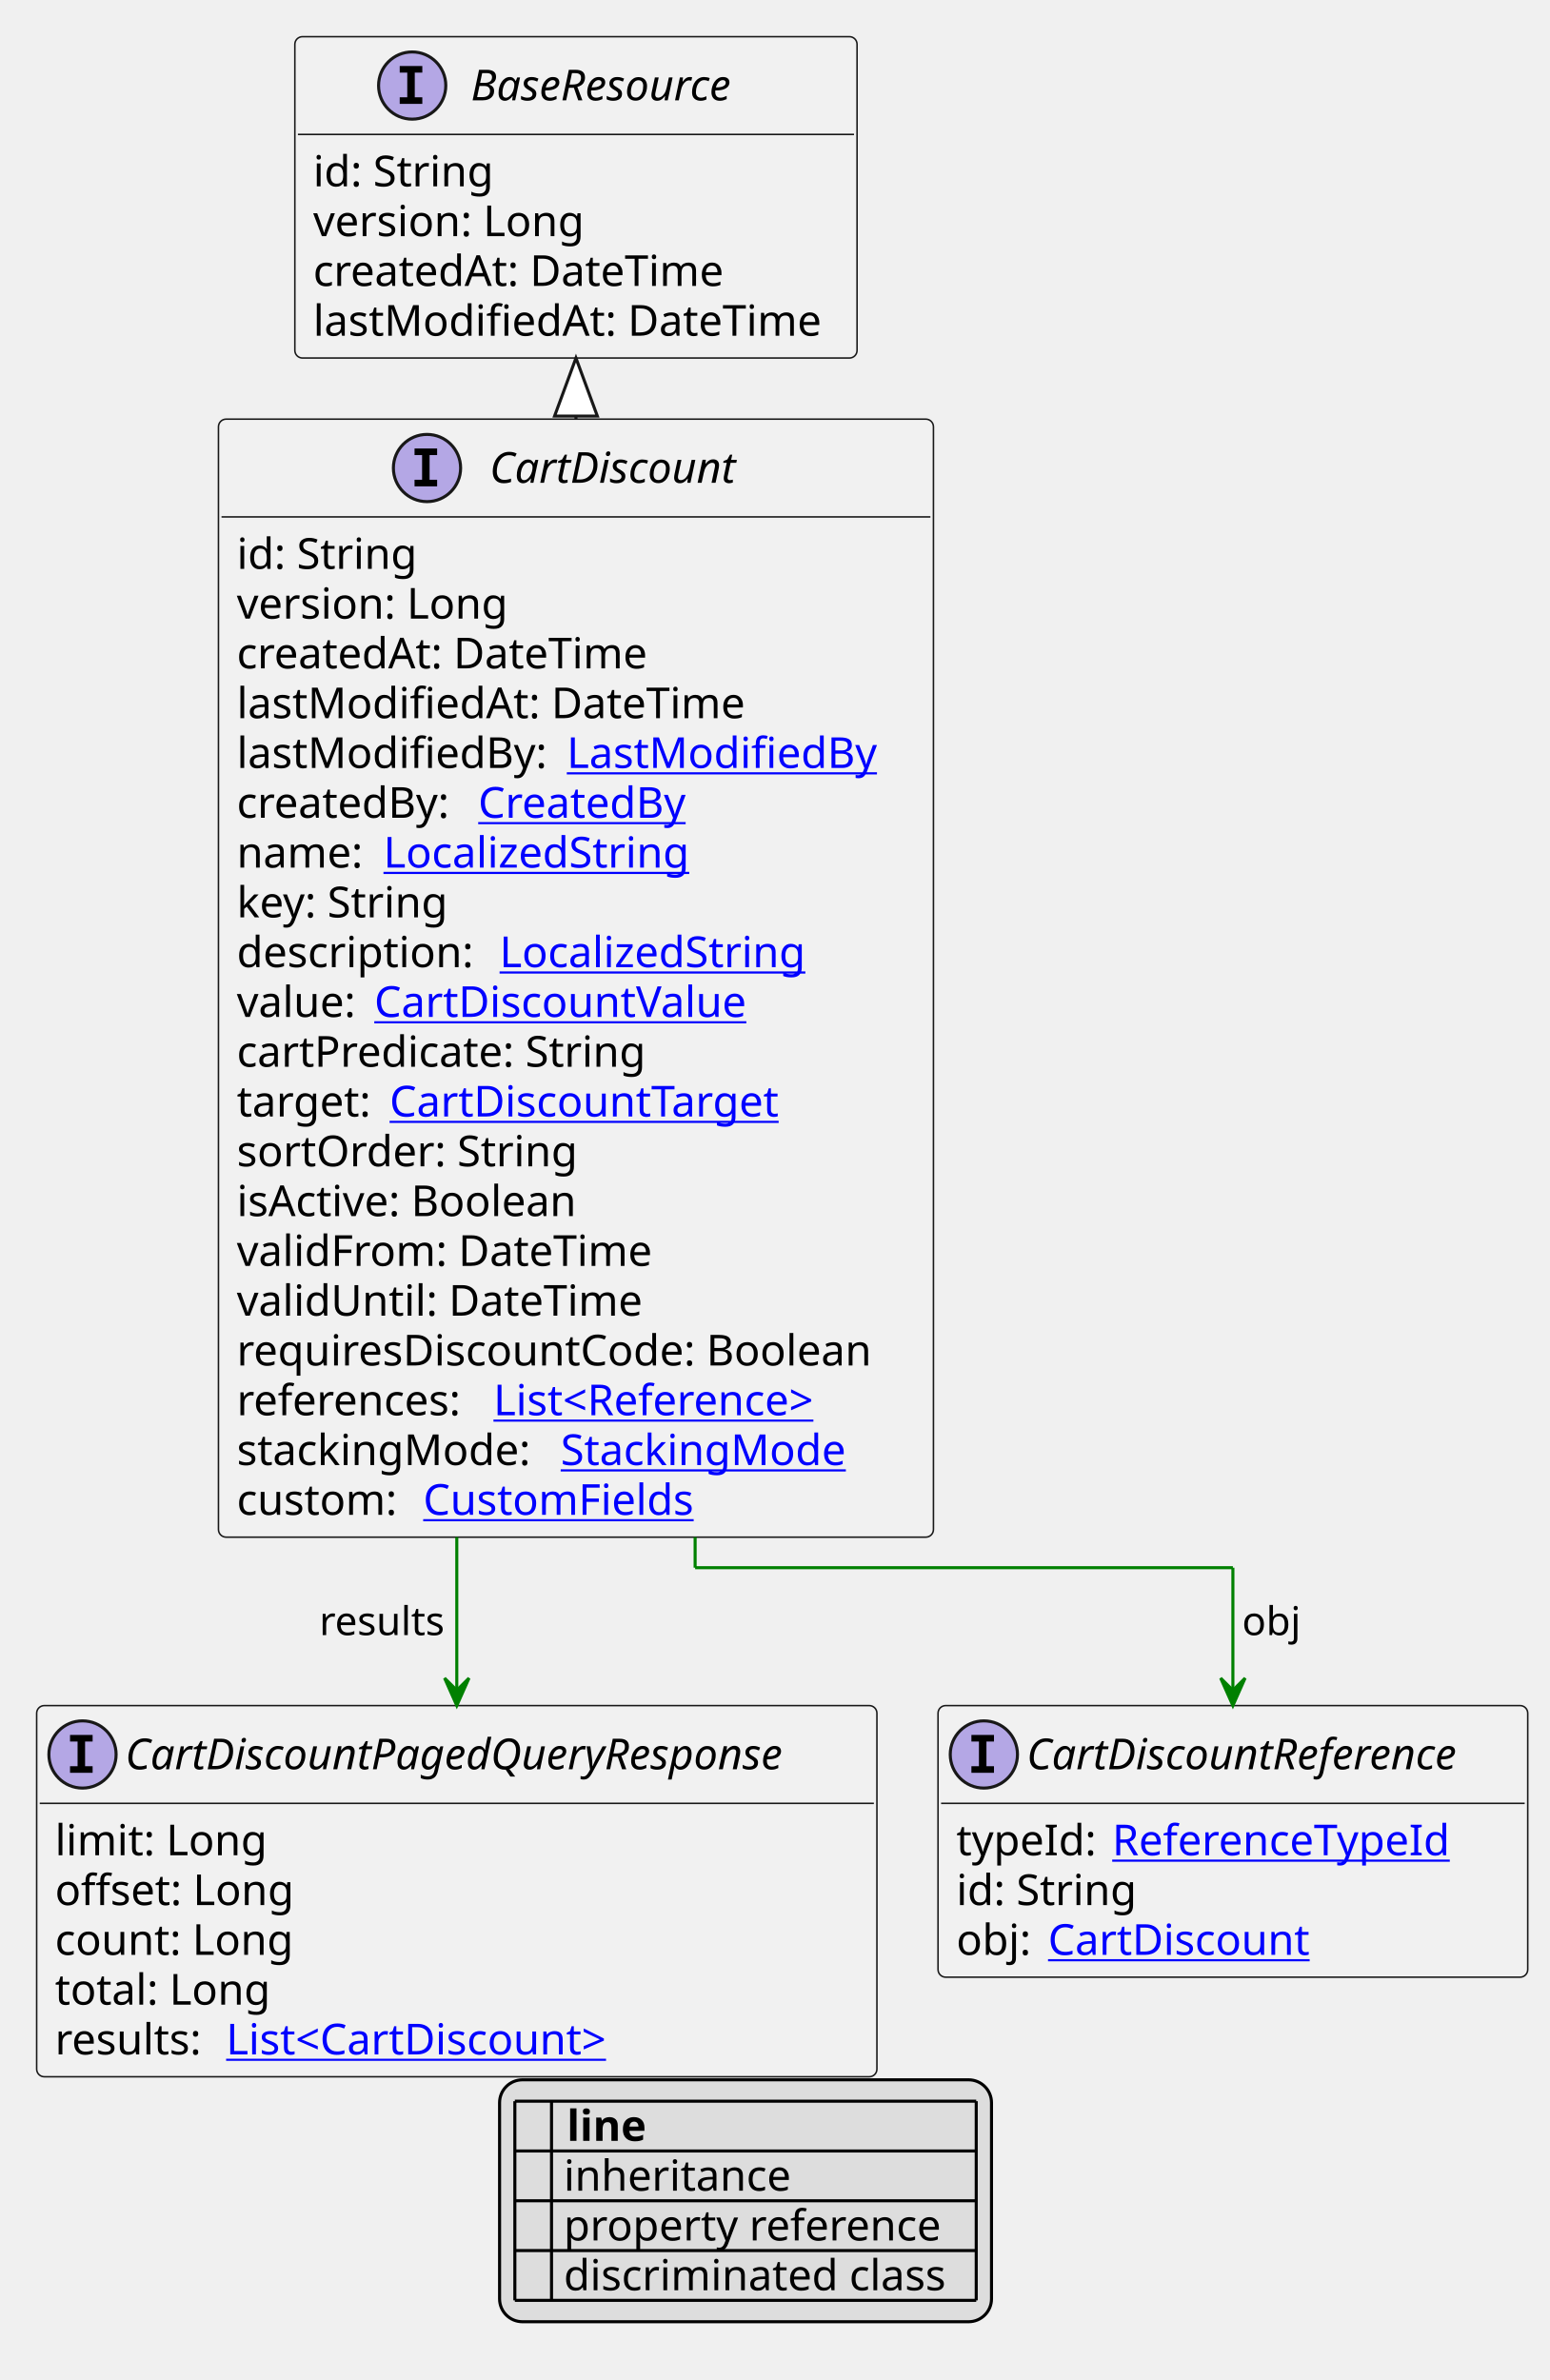
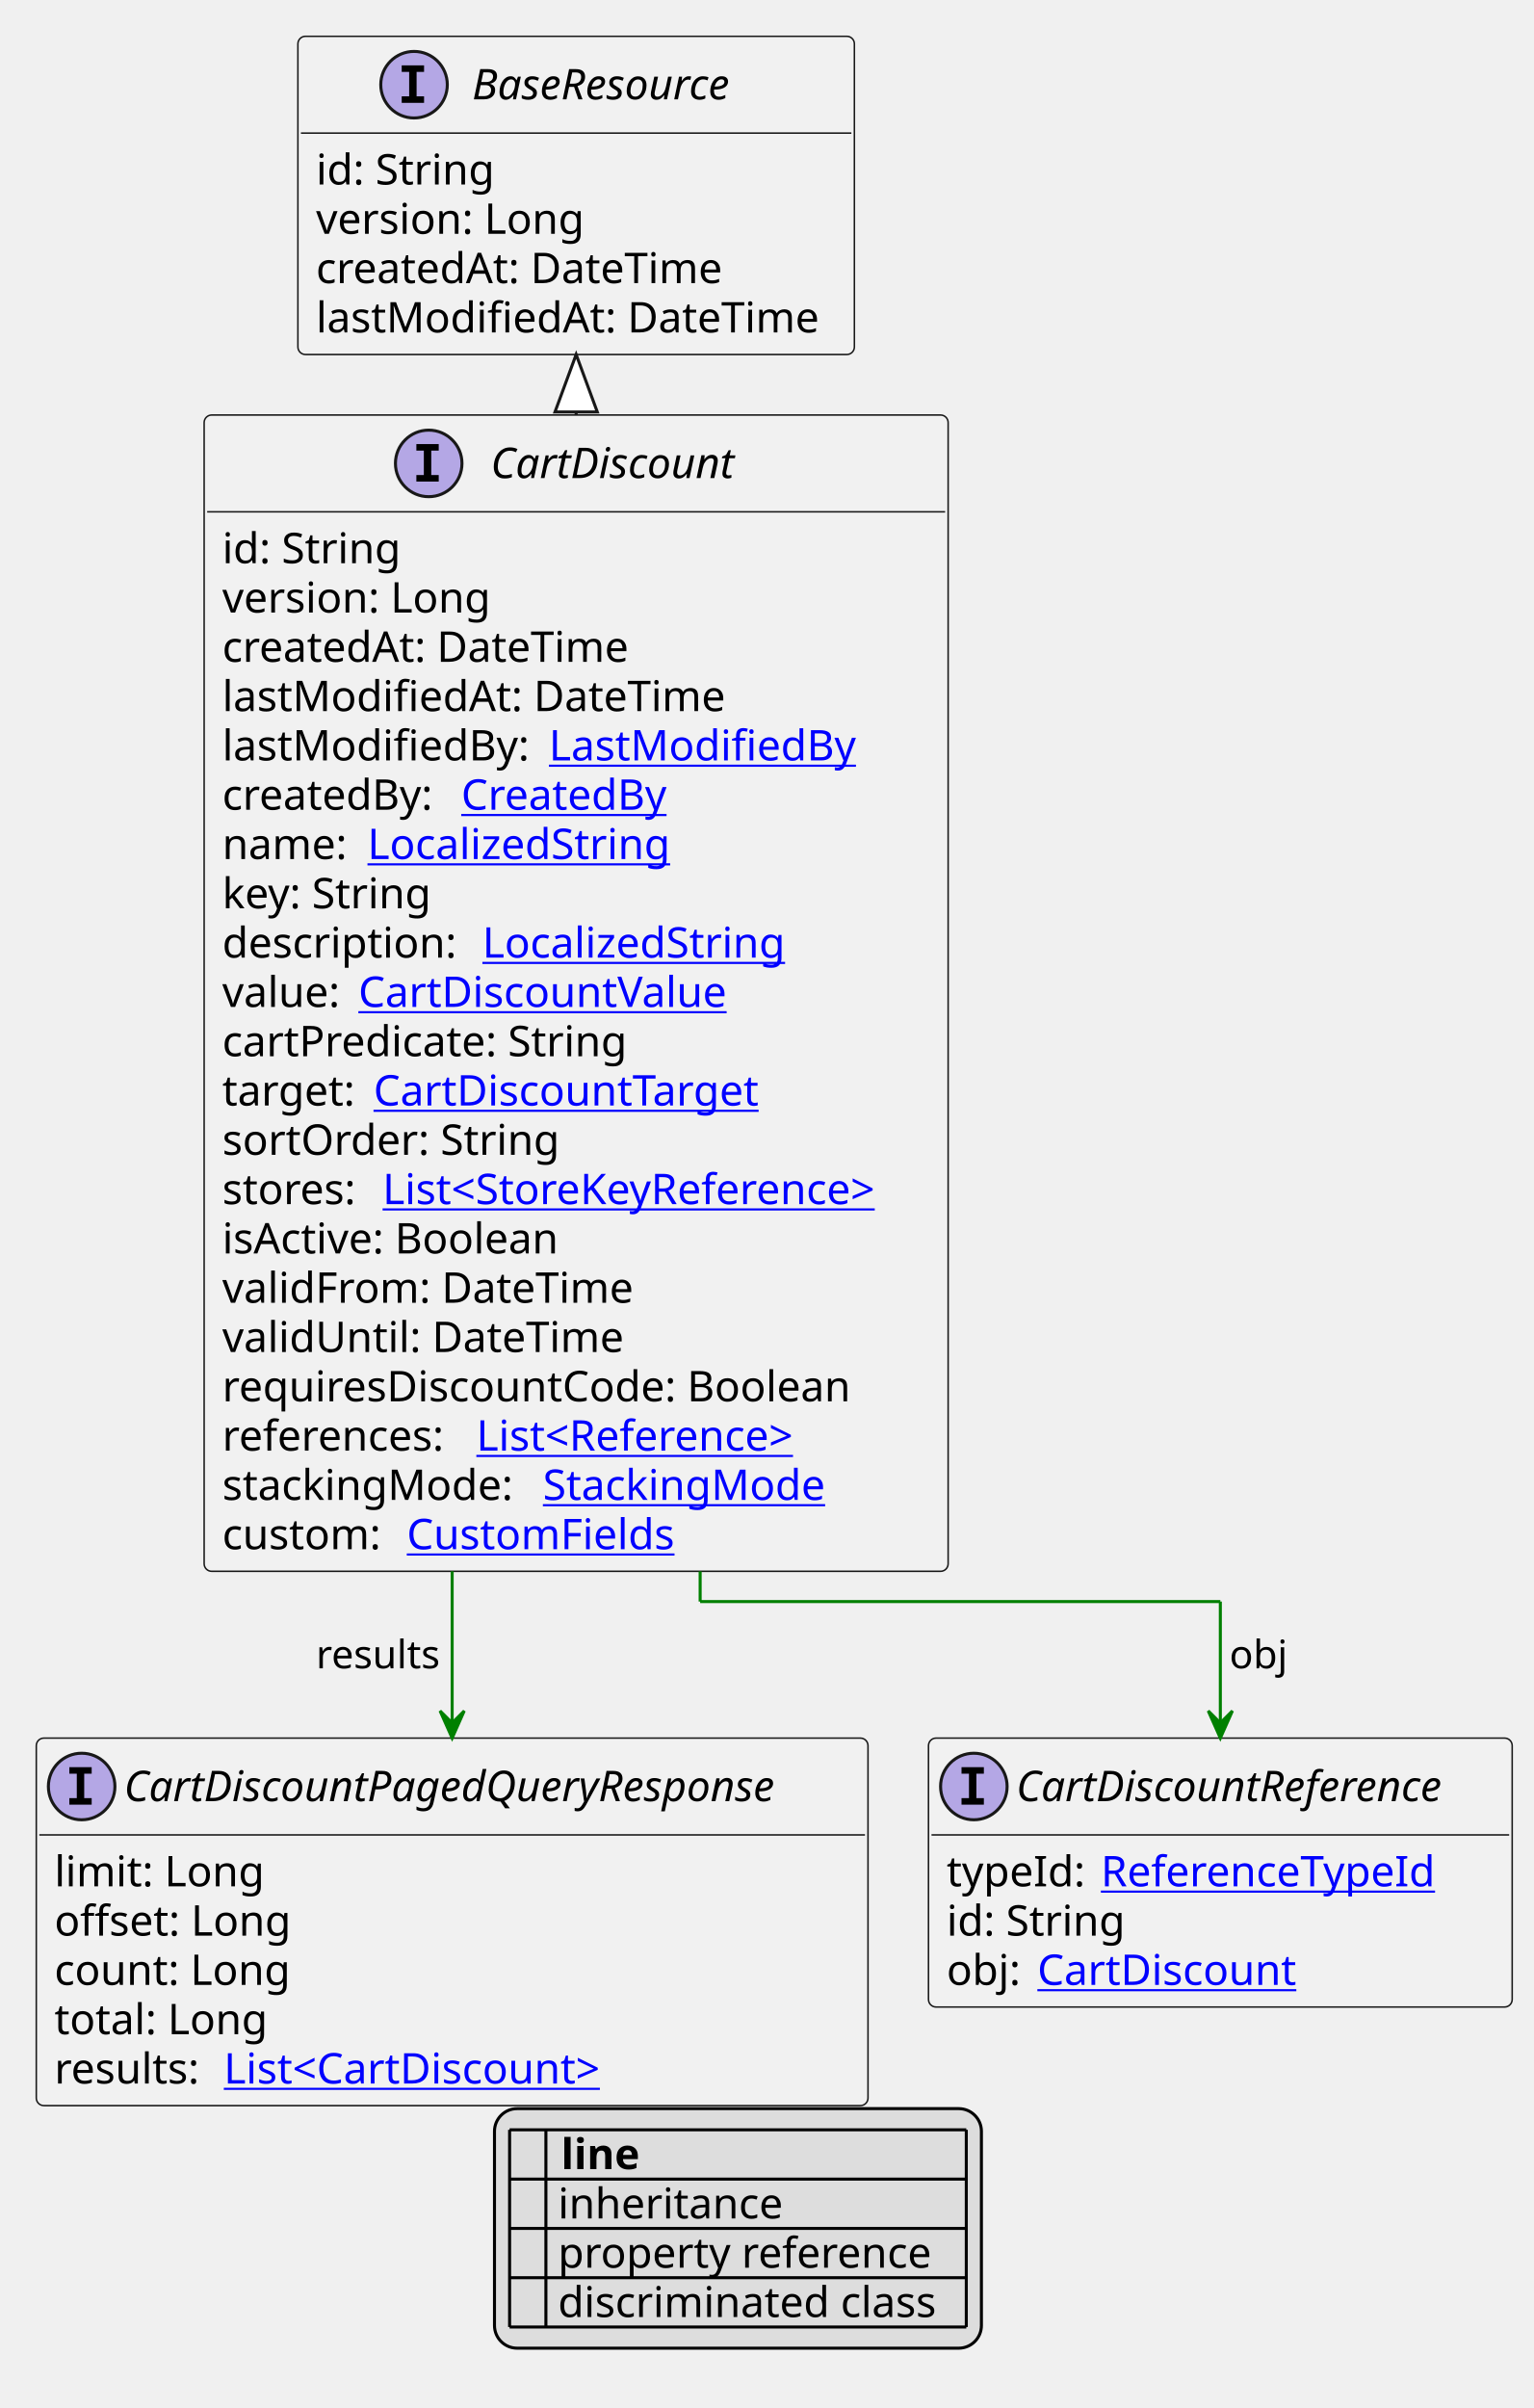
- <svg xmlns="http://www.w3.org/2000/svg" xmlns:xlink="http://www.w3.org/1999/xlink" contentStyleType="text/css" height="779px" preserveAspectRatio="none" style="width:507px;height:779px;background:#FFFFFF;" version="1.1" viewBox="0 0 507 779" width="507px" zoomAndPan="magnify">
+ <svg xmlns="http://www.w3.org/2000/svg" xmlns:xlink="http://www.w3.org/1999/xlink" contentStyleType="text/css" height="796px" preserveAspectRatio="none" style="width:507px;height:796px;background:#FFFFFF;" version="1.1" viewBox="0 0 507 796" width="507px" zoomAndPan="magnify">
  <defs>
-     <filter height="1" id="b1lal20pzbu8000" width="1" x="0" y="0">
+     <filter height="1" id="b1wcb3wzt39ur90" width="1" x="0" y="0">
      <feFlood flood-color="#000000" result="flood" />
      <feComposite in="SourceGraphic" in2="flood" operator="over" />
    </filter>
-     <filter height="1" id="b1lal20pzbu8001" width="1" x="0" y="0">
+     <filter height="1" id="b1wcb3wzt39ur91" width="1" x="0" y="0">
      <feFlood flood-color="#008000" result="flood" />
      <feComposite in="SourceGraphic" in2="flood" operator="over" />
    </filter>
-     <filter height="1" id="b1lal20pzbu8002" width="1" x="0" y="0">
+     <filter height="1" id="b1wcb3wzt39ur92" width="1" x="0" y="0">
      <feFlood flood-color="#0000FF" result="flood" />
      <feComposite in="SourceGraphic" in2="flood" operator="over" />
    </filter>
  </defs>
  <g>
    <a href="CartDiscount.svg" target="_top" title="CartDiscount.svg" xlink:actuate="onRequest" xlink:href="CartDiscount.svg" xlink:show="new" xlink:title="CartDiscount.svg" xlink:type="simple">
      <g id="elem_CartDiscount">
-         <rect codeLine="10" fill="#F1F1F1" height="365.938" id="CartDiscount" rx="2.5" ry="2.5" style="stroke:#181818;stroke-width:0.5;" width="234" x="71.5" y="137.188" />
-         <ellipse cx="139.75" cy="153.188" fill="#B4A7E5" rx="11" ry="11" style="stroke:#181818;stroke-width:1.0;" />
-         <path d="M135.672,148.953 L135.672,146.797 L143.062,146.797 L143.062,148.953 L140.594,148.953 L140.594,157.031 L143.062,157.031 L143.062,159.188 L135.672,159.188 L135.672,157.031 L138.141,157.031 L138.141,148.953 L135.672,148.953 Z " fill="#000000" />
-         <text fill="#000000" font-family="sans-serif" font-size="14" font-style="italic" lengthAdjust="spacing" textLength="89" x="160.25" y="158.034">CartDiscount</text>
-         <line style="stroke:#181818;stroke-width:0.5;" x1="72.5" x2="304.5" y1="169.188" y2="169.188" />
-         <text fill="#000000" font-family="sans-serif" font-size="14" lengthAdjust="spacing" textLength="61" x="77.5" y="186.183">id: String</text>
-         <text fill="#000000" font-family="sans-serif" font-size="14" lengthAdjust="spacing" textLength="93" x="77.5" y="202.48">version: Long</text>
-         <text fill="#000000" font-family="sans-serif" font-size="14" lengthAdjust="spacing" textLength="143" x="77.5" y="218.776">createdAt: DateTime</text>
-         <text fill="#000000" font-family="sans-serif" font-size="14" lengthAdjust="spacing" textLength="172" x="77.5" y="235.073">lastModifiedAt: DateTime</text>
-         <text fill="#000000" font-family="sans-serif" font-size="14" lengthAdjust="spacing" textLength="104" x="77.5" y="251.37">lastModifiedBy:</text>
+         <rect codeLine="10" fill="#F1F1F1" height="382.234" id="CartDiscount" rx="2.5" ry="2.5" style="stroke:#181818;stroke-width:0.5;" width="246" x="67.5" y="137.188" />
+         <ellipse cx="141.75" cy="153.188" fill="#B4A7E5" rx="11" ry="11" style="stroke:#181818;stroke-width:1.0;" />
+         <path d="M137.672,148.953 L137.672,146.797 L145.062,146.797 L145.062,148.953 L142.594,148.953 L142.594,157.031 L145.062,157.031 L145.062,159.188 L137.672,159.188 L137.672,157.031 L140.141,157.031 L140.141,148.953 L137.672,148.953 Z " fill="#000000" />
+         <text fill="#000000" font-family="sans-serif" font-size="14" font-style="italic" lengthAdjust="spacing" textLength="89" x="162.25" y="158.034">CartDiscount</text>
+         <line style="stroke:#181818;stroke-width:0.5;" x1="68.5" x2="312.5" y1="169.188" y2="169.188" />
+         <text fill="#000000" font-family="sans-serif" font-size="14" lengthAdjust="spacing" textLength="61" x="73.5" y="186.183">id: String</text>
+         <text fill="#000000" font-family="sans-serif" font-size="14" lengthAdjust="spacing" textLength="93" x="73.5" y="202.48">version: Long</text>
+         <text fill="#000000" font-family="sans-serif" font-size="14" lengthAdjust="spacing" textLength="143" x="73.5" y="218.776">createdAt: DateTime</text>
+         <text fill="#000000" font-family="sans-serif" font-size="14" lengthAdjust="spacing" textLength="172" x="73.5" y="235.073">lastModifiedAt: DateTime</text>
+         <text fill="#000000" font-family="sans-serif" font-size="14" lengthAdjust="spacing" textLength="104" x="73.5" y="251.37">lastModifiedBy:</text>
        <a href="LastModifiedBy.svg" target="_top" title="LastModifiedBy.svg" xlink:actuate="onRequest" xlink:href="LastModifiedBy.svg" xlink:show="new" xlink:title="LastModifiedBy.svg" xlink:type="simple">
-           <text fill="#0000FF" font-family="sans-serif" font-size="14" lengthAdjust="spacing" text-decoration="underline" textLength="103" x="185.5" y="251.37">LastModifiedBy</text>
+           <text fill="#0000FF" font-family="sans-serif" font-size="14" lengthAdjust="spacing" text-decoration="underline" textLength="103" x="181.5" y="251.37">LastModifiedBy</text>
        </a>
-         <text fill="#000000" font-family="sans-serif" font-size="14" lengthAdjust="spacing" textLength="75" x="77.5" y="267.667">createdBy:</text>
+         <text fill="#000000" font-family="sans-serif" font-size="14" lengthAdjust="spacing" textLength="75" x="73.5" y="267.667">createdBy:</text>
        <a href="CreatedBy.svg" target="_top" title="CreatedBy.svg" xlink:actuate="onRequest" xlink:href="CreatedBy.svg" xlink:show="new" xlink:title="CreatedBy.svg" xlink:type="simple">
-           <text fill="#0000FF" font-family="sans-serif" font-size="14" lengthAdjust="spacing" text-decoration="underline" textLength="72" x="156.5" y="267.667">CreatedBy</text>
+           <text fill="#0000FF" font-family="sans-serif" font-size="14" lengthAdjust="spacing" text-decoration="underline" textLength="72" x="152.5" y="267.667">CreatedBy</text>
        </a>
-         <text fill="#000000" font-family="sans-serif" font-size="14" lengthAdjust="spacing" textLength="44" x="77.5" y="283.964">name:</text>
+         <text fill="#000000" font-family="sans-serif" font-size="14" lengthAdjust="spacing" textLength="44" x="73.5" y="283.964">name:</text>
        <a href="LocalizedString.svg" target="_top" title="LocalizedString.svg" xlink:actuate="onRequest" xlink:href="LocalizedString.svg" xlink:show="new" xlink:title="LocalizedString.svg" xlink:type="simple">
-           <text fill="#0000FF" font-family="sans-serif" font-size="14" lengthAdjust="spacing" text-decoration="underline" textLength="104" x="125.5" y="283.964">LocalizedString</text>
+           <text fill="#0000FF" font-family="sans-serif" font-size="14" lengthAdjust="spacing" text-decoration="underline" textLength="104" x="121.5" y="283.964">LocalizedString</text>
        </a>
-         <text fill="#000000" font-family="sans-serif" font-size="14" lengthAdjust="spacing" textLength="73" x="77.5" y="300.261">key: String</text>
-         <text fill="#000000" font-family="sans-serif" font-size="14" lengthAdjust="spacing" textLength="82" x="77.5" y="316.558">description:</text>
+         <text fill="#000000" font-family="sans-serif" font-size="14" lengthAdjust="spacing" textLength="73" x="73.5" y="300.261">key: String</text>
+         <text fill="#000000" font-family="sans-serif" font-size="14" lengthAdjust="spacing" textLength="82" x="73.5" y="316.558">description:</text>
        <a href="LocalizedString.svg" target="_top" title="LocalizedString.svg" xlink:actuate="onRequest" xlink:href="LocalizedString.svg" xlink:show="new" xlink:title="LocalizedString.svg" xlink:type="simple">
-           <text fill="#0000FF" font-family="sans-serif" font-size="14" lengthAdjust="spacing" text-decoration="underline" textLength="104" x="163.5" y="316.558">LocalizedString</text>
+           <text fill="#0000FF" font-family="sans-serif" font-size="14" lengthAdjust="spacing" text-decoration="underline" textLength="104" x="159.5" y="316.558">LocalizedString</text>
        </a>
-         <text fill="#000000" font-family="sans-serif" font-size="14" lengthAdjust="spacing" textLength="41" x="77.5" y="332.854">value:</text>
+         <text fill="#000000" font-family="sans-serif" font-size="14" lengthAdjust="spacing" textLength="41" x="73.5" y="332.854">value:</text>
        <a href="CartDiscountValue.svg" target="_top" title="CartDiscountValue.svg" xlink:actuate="onRequest" xlink:href="CartDiscountValue.svg" xlink:show="new" xlink:title="CartDiscountValue.svg" xlink:type="simple">
-           <text fill="#0000FF" font-family="sans-serif" font-size="14" lengthAdjust="spacing" text-decoration="underline" textLength="128" x="122.5" y="332.854">CartDiscountValue</text>
+           <text fill="#0000FF" font-family="sans-serif" font-size="14" lengthAdjust="spacing" text-decoration="underline" textLength="128" x="118.5" y="332.854">CartDiscountValue</text>
        </a>
-         <text fill="#000000" font-family="sans-serif" font-size="14" lengthAdjust="spacing" textLength="140" x="77.5" y="349.151">cartPredicate: String</text>
-         <text fill="#000000" font-family="sans-serif" font-size="14" lengthAdjust="spacing" textLength="46" x="77.5" y="365.448">target:</text>
+         <text fill="#000000" font-family="sans-serif" font-size="14" lengthAdjust="spacing" textLength="140" x="73.5" y="349.151">cartPredicate: String</text>
+         <text fill="#000000" font-family="sans-serif" font-size="14" lengthAdjust="spacing" textLength="46" x="73.5" y="365.448">target:</text>
        <a href="CartDiscountTarget.svg" target="_top" title="CartDiscountTarget.svg" xlink:actuate="onRequest" xlink:href="CartDiscountTarget.svg" xlink:show="new" xlink:title="CartDiscountTarget.svg" xlink:type="simple">
-           <text fill="#0000FF" font-family="sans-serif" font-size="14" lengthAdjust="spacing" text-decoration="underline" textLength="135" x="127.5" y="365.448">CartDiscountTarget</text>
+           <text fill="#0000FF" font-family="sans-serif" font-size="14" lengthAdjust="spacing" text-decoration="underline" textLength="135" x="123.5" y="365.448">CartDiscountTarget</text>
        </a>
-         <text fill="#000000" font-family="sans-serif" font-size="14" lengthAdjust="spacing" textLength="115" x="77.5" y="381.745">sortOrder: String</text>
-         <text fill="#000000" font-family="sans-serif" font-size="14" lengthAdjust="spacing" textLength="118" x="77.5" y="398.042">isActive: Boolean</text>
-         <text fill="#000000" font-family="sans-serif" font-size="14" lengthAdjust="spacing" textLength="141" x="77.5" y="414.339">validFrom: DateTime</text>
-         <text fill="#000000" font-family="sans-serif" font-size="14" lengthAdjust="spacing" textLength="136" x="77.5" y="430.636">validUntil: DateTime</text>
-         <text fill="#000000" font-family="sans-serif" font-size="14" lengthAdjust="spacing" textLength="222" x="77.5" y="446.933">requiresDiscountCode: Boolean</text>
-         <text fill="#000000" font-family="sans-serif" font-size="14" lengthAdjust="spacing" textLength="80" x="77.5" y="463.229">references:</text>
+         <text fill="#000000" font-family="sans-serif" font-size="14" lengthAdjust="spacing" textLength="115" x="73.5" y="381.745">sortOrder: String</text>
+         <text fill="#000000" font-family="sans-serif" font-size="14" lengthAdjust="spacing" textLength="49" x="73.5" y="398.042">stores:</text>
+         <a href="StoreKeyReference.svg" target="_top" title="StoreKeyReference.svg" xlink:actuate="onRequest" xlink:href="StoreKeyReference.svg" xlink:show="new" xlink:title="StoreKeyReference.svg" xlink:type="simple">
+           <text fill="#0000FF" font-family="sans-serif" font-size="14" lengthAdjust="spacing" text-decoration="underline" textLength="181" x="126.5" y="398.042">List&lt;StoreKeyReference&gt;</text>
+         </a>
+         <text fill="#000000" font-family="sans-serif" font-size="14" lengthAdjust="spacing" textLength="118" x="73.5" y="414.339">isActive: Boolean</text>
+         <text fill="#000000" font-family="sans-serif" font-size="14" lengthAdjust="spacing" textLength="141" x="73.5" y="430.636">validFrom: DateTime</text>
+         <text fill="#000000" font-family="sans-serif" font-size="14" lengthAdjust="spacing" textLength="136" x="73.5" y="446.933">validUntil: DateTime</text>
+         <text fill="#000000" font-family="sans-serif" font-size="14" lengthAdjust="spacing" textLength="222" x="73.5" y="463.229">requiresDiscountCode: Boolean</text>
+         <text fill="#000000" font-family="sans-serif" font-size="14" lengthAdjust="spacing" textLength="80" x="73.5" y="479.526">references:</text>
        <a href="Reference.svg" target="_top" title="Reference.svg" xlink:actuate="onRequest" xlink:href="Reference.svg" xlink:show="new" xlink:title="Reference.svg" xlink:type="simple">
-           <text fill="#0000FF" font-family="sans-serif" font-size="14" lengthAdjust="spacing" text-decoration="underline" textLength="119" x="161.5" y="463.229">List&lt;Reference&gt;</text>
+           <text fill="#0000FF" font-family="sans-serif" font-size="14" lengthAdjust="spacing" text-decoration="underline" textLength="119" x="157.5" y="479.526">List&lt;Reference&gt;</text>
        </a>
-         <text fill="#000000" font-family="sans-serif" font-size="14" lengthAdjust="spacing" textLength="102" x="77.5" y="479.526">stackingMode:</text>
+         <text fill="#000000" font-family="sans-serif" font-size="14" lengthAdjust="spacing" textLength="102" x="73.5" y="495.823">stackingMode:</text>
        <a href="StackingMode.svg" target="_top" title="StackingMode.svg" xlink:actuate="onRequest" xlink:href="StackingMode.svg" xlink:show="new" xlink:title="StackingMode.svg" xlink:type="simple">
-           <text fill="#0000FF" font-family="sans-serif" font-size="14" lengthAdjust="spacing" text-decoration="underline" textLength="98" x="183.5" y="479.526">StackingMode</text>
+           <text fill="#0000FF" font-family="sans-serif" font-size="14" lengthAdjust="spacing" text-decoration="underline" textLength="98" x="179.5" y="495.823">StackingMode</text>
        </a>
-         <text fill="#000000" font-family="sans-serif" font-size="14" lengthAdjust="spacing" textLength="57" x="77.5" y="495.823">custom:</text>
+         <text fill="#000000" font-family="sans-serif" font-size="14" lengthAdjust="spacing" textLength="57" x="73.5" y="512.12">custom:</text>
        <a href="CustomFields.svg" target="_top" title="CustomFields.svg" xlink:actuate="onRequest" xlink:href="CustomFields.svg" xlink:show="new" xlink:title="CustomFields.svg" xlink:type="simple">
-           <text fill="#0000FF" font-family="sans-serif" font-size="14" lengthAdjust="spacing" text-decoration="underline" textLength="94" x="138.5" y="495.823">CustomFields</text>
+           <text fill="#0000FF" font-family="sans-serif" font-size="14" lengthAdjust="spacing" text-decoration="underline" textLength="94" x="134.5" y="512.12">CustomFields</text>
        </a>
      </g>
    </a>
    <a href="BaseResource.svg" target="_top" title="BaseResource.svg" xlink:actuate="onRequest" xlink:href="BaseResource.svg" xlink:show="new" xlink:title="BaseResource.svg" xlink:type="simple">
      <g id="elem_BaseResource">
-         <rect codeLine="32" fill="#F1F1F1" height="105.188" id="BaseResource" rx="2.5" ry="2.5" style="stroke:#181818;stroke-width:0.5;" width="184" x="96.5" y="12" />
-         <ellipse cx="134.9" cy="28" fill="#B4A7E5" rx="11" ry="11" style="stroke:#181818;stroke-width:1.0;" />
-         <path d="M130.822,23.766 L130.822,21.609 L138.213,21.609 L138.213,23.766 L135.744,23.766 L135.744,31.844 L138.213,31.844 L138.213,34 L130.822,34 L130.822,31.844 L133.291,31.844 L133.291,23.766 L130.822,23.766 Z " fill="#000000" />
-         <text fill="#000000" font-family="sans-serif" font-size="14" font-style="italic" lengthAdjust="spacing" textLength="100" x="154.1" y="32.847">BaseResource</text>
-         <line style="stroke:#181818;stroke-width:0.5;" x1="97.5" x2="279.5" y1="44" y2="44" />
-         <text fill="#000000" font-family="sans-serif" font-size="14" lengthAdjust="spacing" textLength="61" x="102.5" y="60.995">id: String</text>
-         <text fill="#000000" font-family="sans-serif" font-size="14" lengthAdjust="spacing" textLength="93" x="102.5" y="77.292">version: Long</text>
-         <text fill="#000000" font-family="sans-serif" font-size="14" lengthAdjust="spacing" textLength="143" x="102.5" y="93.589">createdAt: DateTime</text>
-         <text fill="#000000" font-family="sans-serif" font-size="14" lengthAdjust="spacing" textLength="172" x="102.5" y="109.886">lastModifiedAt: DateTime</text>
+         <rect codeLine="33" fill="#F1F1F1" height="105.188" id="BaseResource" rx="2.5" ry="2.5" style="stroke:#181818;stroke-width:0.5;" width="184" x="98.5" y="12" />
+         <ellipse cx="136.9" cy="28" fill="#B4A7E5" rx="11" ry="11" style="stroke:#181818;stroke-width:1.0;" />
+         <path d="M132.822,23.766 L132.822,21.609 L140.213,21.609 L140.213,23.766 L137.744,23.766 L137.744,31.844 L140.213,31.844 L140.213,34 L132.822,34 L132.822,31.844 L135.291,31.844 L135.291,23.766 L132.822,23.766 Z " fill="#000000" />
+         <text fill="#000000" font-family="sans-serif" font-size="14" font-style="italic" lengthAdjust="spacing" textLength="100" x="156.1" y="32.847">BaseResource</text>
+         <line style="stroke:#181818;stroke-width:0.5;" x1="99.5" x2="281.5" y1="44" y2="44" />
+         <text fill="#000000" font-family="sans-serif" font-size="14" lengthAdjust="spacing" textLength="61" x="104.5" y="60.995">id: String</text>
+         <text fill="#000000" font-family="sans-serif" font-size="14" lengthAdjust="spacing" textLength="93" x="104.5" y="77.292">version: Long</text>
+         <text fill="#000000" font-family="sans-serif" font-size="14" lengthAdjust="spacing" textLength="143" x="104.5" y="93.589">createdAt: DateTime</text>
+         <text fill="#000000" font-family="sans-serif" font-size="14" lengthAdjust="spacing" textLength="172" x="104.5" y="109.886">lastModifiedAt: DateTime</text>
      </g>
    </a>
    <a href="CartDiscountPagedQueryResponse.svg" target="_top" title="CartDiscountPagedQueryResponse.svg" xlink:actuate="onRequest" xlink:href="CartDiscountPagedQueryResponse.svg" xlink:show="new" xlink:title="CartDiscountPagedQueryResponse.svg" xlink:type="simple">
      <g id="elem_CartDiscountPagedQueryResponse">
-         <rect codeLine="40" fill="#F1F1F1" height="121.484" id="CartDiscountPagedQueryResponse" rx="2.5" ry="2.5" style="stroke:#181818;stroke-width:0.5;" width="275" x="12" y="558.258" />
-         <ellipse cx="27" cy="574.258" fill="#B4A7E5" rx="11" ry="11" style="stroke:#181818;stroke-width:1.0;" />
-         <path d="M22.922,570.023 L22.922,567.867 L30.312,567.867 L30.312,570.023 L27.844,570.023 L27.844,578.102 L30.312,578.102 L30.312,580.258 L22.922,580.258 L22.922,578.102 L25.391,578.102 L25.391,570.023 L22.922,570.023 Z " fill="#000000" />
-         <text fill="#000000" font-family="sans-serif" font-size="14" font-style="italic" lengthAdjust="spacing" textLength="243" x="41" y="579.105">CartDiscountPagedQueryResponse</text>
-         <line style="stroke:#181818;stroke-width:0.5;" x1="13" x2="286" y1="590.258" y2="590.258" />
-         <text fill="#000000" font-family="sans-serif" font-size="14" lengthAdjust="spacing" textLength="70" x="18" y="607.253">limit: Long</text>
-         <text fill="#000000" font-family="sans-serif" font-size="14" lengthAdjust="spacing" textLength="82" x="18" y="623.55">offset: Long</text>
-         <text fill="#000000" font-family="sans-serif" font-size="14" lengthAdjust="spacing" textLength="83" x="18" y="639.847">count: Long</text>
-         <text fill="#000000" font-family="sans-serif" font-size="14" lengthAdjust="spacing" textLength="73" x="18" y="656.144">total: Long</text>
-         <text fill="#000000" font-family="sans-serif" font-size="14" lengthAdjust="spacing" textLength="52" x="18" y="672.44">results:</text>
+         <rect codeLine="41" fill="#F1F1F1" height="121.484" id="CartDiscountPagedQueryResponse" rx="2.5" ry="2.5" style="stroke:#181818;stroke-width:0.5;" width="275" x="12" y="574.555" />
+         <ellipse cx="27" cy="590.555" fill="#B4A7E5" rx="11" ry="11" style="stroke:#181818;stroke-width:1.0;" />
+         <path d="M22.922,586.32 L22.922,584.164 L30.312,584.164 L30.312,586.32 L27.844,586.32 L27.844,594.398 L30.312,594.398 L30.312,596.555 L22.922,596.555 L22.922,594.398 L25.391,594.398 L25.391,586.32 L22.922,586.32 Z " fill="#000000" />
+         <text fill="#000000" font-family="sans-serif" font-size="14" font-style="italic" lengthAdjust="spacing" textLength="243" x="41" y="595.401">CartDiscountPagedQueryResponse</text>
+         <line style="stroke:#181818;stroke-width:0.5;" x1="13" x2="286" y1="606.555" y2="606.555" />
+         <text fill="#000000" font-family="sans-serif" font-size="14" lengthAdjust="spacing" textLength="70" x="18" y="623.55">limit: Long</text>
+         <text fill="#000000" font-family="sans-serif" font-size="14" lengthAdjust="spacing" textLength="82" x="18" y="639.847">offset: Long</text>
+         <text fill="#000000" font-family="sans-serif" font-size="14" lengthAdjust="spacing" textLength="83" x="18" y="656.144">count: Long</text>
+         <text fill="#000000" font-family="sans-serif" font-size="14" lengthAdjust="spacing" textLength="73" x="18" y="672.44">total: Long</text>
+         <text fill="#000000" font-family="sans-serif" font-size="14" lengthAdjust="spacing" textLength="52" x="18" y="688.737">results:</text>
        <a href="CartDiscount.svg" target="_top" title="CartDiscount.svg" xlink:actuate="onRequest" xlink:href="CartDiscount.svg" xlink:show="new" xlink:title="CartDiscount.svg" xlink:type="simple">
-           <text fill="#0000FF" font-family="sans-serif" font-size="14" lengthAdjust="spacing" text-decoration="underline" textLength="137" x="74" y="672.44">List&lt;CartDiscount&gt;</text>
+           <text fill="#0000FF" font-family="sans-serif" font-size="14" lengthAdjust="spacing" text-decoration="underline" textLength="137" x="74" y="688.737">List&lt;CartDiscount&gt;</text>
        </a>
      </g>
    </a>
    <a href="CartDiscountReference.svg" target="_top" title="CartDiscountReference.svg" xlink:actuate="onRequest" xlink:href="CartDiscountReference.svg" xlink:show="new" xlink:title="CartDiscountReference.svg" xlink:type="simple">
      <g id="elem_CartDiscountReference">
-         <rect codeLine="47" fill="#F1F1F1" height="88.891" id="CartDiscountReference" rx="2.5" ry="2.5" style="stroke:#181818;stroke-width:0.5;" width="193" x="307" y="558.258" />
-         <ellipse cx="322" cy="574.258" fill="#B4A7E5" rx="11" ry="11" style="stroke:#181818;stroke-width:1.0;" />
-         <path d="M317.922,570.023 L317.922,567.867 L325.312,567.867 L325.312,570.023 L322.844,570.023 L322.844,578.102 L325.312,578.102 L325.312,580.258 L317.922,580.258 L317.922,578.102 L320.391,578.102 L320.391,570.023 L317.922,570.023 Z " fill="#000000" />
-         <text fill="#000000" font-family="sans-serif" font-size="14" font-style="italic" lengthAdjust="spacing" textLength="161" x="336" y="579.105">CartDiscountReference</text>
-         <line style="stroke:#181818;stroke-width:0.5;" x1="308" x2="499" y1="590.258" y2="590.258" />
-         <text fill="#000000" font-family="sans-serif" font-size="14" lengthAdjust="spacing" textLength="47" x="313" y="607.253">typeId:</text>
+         <rect codeLine="48" fill="#F1F1F1" height="88.891" id="CartDiscountReference" rx="2.5" ry="2.5" style="stroke:#181818;stroke-width:0.5;" width="193" x="307" y="574.555" />
+         <ellipse cx="322" cy="590.555" fill="#B4A7E5" rx="11" ry="11" style="stroke:#181818;stroke-width:1.0;" />
+         <path d="M317.922,586.32 L317.922,584.164 L325.312,584.164 L325.312,586.32 L322.844,586.32 L322.844,594.398 L325.312,594.398 L325.312,596.555 L317.922,596.555 L317.922,594.398 L320.391,594.398 L320.391,586.32 L317.922,586.32 Z " fill="#000000" />
+         <text fill="#000000" font-family="sans-serif" font-size="14" font-style="italic" lengthAdjust="spacing" textLength="161" x="336" y="595.401">CartDiscountReference</text>
+         <line style="stroke:#181818;stroke-width:0.5;" x1="308" x2="499" y1="606.555" y2="606.555" />
+         <text fill="#000000" font-family="sans-serif" font-size="14" lengthAdjust="spacing" textLength="47" x="313" y="623.55">typeId:</text>
        <a href="ReferenceTypeId.svg" target="_top" title="ReferenceTypeId.svg" xlink:actuate="onRequest" xlink:href="ReferenceTypeId.svg" xlink:show="new" xlink:title="ReferenceTypeId.svg" xlink:type="simple">
-           <text fill="#0000FF" font-family="sans-serif" font-size="14" lengthAdjust="spacing" text-decoration="underline" textLength="118" x="364" y="607.253">ReferenceTypeId</text>
+           <text fill="#0000FF" font-family="sans-serif" font-size="14" lengthAdjust="spacing" text-decoration="underline" textLength="118" x="364" y="623.55">ReferenceTypeId</text>
        </a>
-         <text fill="#000000" font-family="sans-serif" font-size="14" lengthAdjust="spacing" textLength="61" x="313" y="623.55">id: String</text>
-         <text fill="#000000" font-family="sans-serif" font-size="14" lengthAdjust="spacing" textLength="26" x="313" y="639.847">obj:</text>
+         <text fill="#000000" font-family="sans-serif" font-size="14" lengthAdjust="spacing" textLength="61" x="313" y="639.847">id: String</text>
+         <text fill="#000000" font-family="sans-serif" font-size="14" lengthAdjust="spacing" textLength="26" x="313" y="656.144">obj:</text>
        <a href="CartDiscount.svg" target="_top" title="CartDiscount.svg" xlink:actuate="onRequest" xlink:href="CartDiscount.svg" xlink:show="new" xlink:title="CartDiscount.svg" xlink:type="simple">
-           <text fill="#0000FF" font-family="sans-serif" font-size="14" lengthAdjust="spacing" text-decoration="underline" textLength="90" x="343" y="639.847">CartDiscount</text>
+           <text fill="#0000FF" font-family="sans-serif" font-size="14" lengthAdjust="spacing" text-decoration="underline" textLength="90" x="343" y="656.144">CartDiscount</text>
        </a>
      </g>
    </a>
-     <line style="stroke:#181818;stroke-width:1.0;" x1="188.5" x2="188.5" y1="117.188" y2="137.188" />
-     <polygon fill="#FFFFFF" points="188.5,117.188,181.5,136.188,195.5,136.188,188.5,117.188" style="stroke:#181818;stroke-width:1.0;" />
-     <line style="stroke:#008000;stroke-width:1.0;" x1="149.5" x2="149.5" y1="503.125" y2="558.258" />
-     <polygon fill="#008000" points="149.5,558.258,153.5,549.258,149.5,553.258,145.5,549.258,149.5,558.258" style="stroke:#008000;stroke-width:1.0;" />
-     <text fill="#000000" font-family="sans-serif" font-size="13" lengthAdjust="spacing" textLength="43" x="104.5" y="535.192">results</text>
-     <line style="stroke:#008000;stroke-width:1.0;" x1="227.5" x2="227.5" y1="503.125" y2="513.125" />
-     <line style="stroke:#008000;stroke-width:1.0;" x1="227.5" x2="403.5" y1="513.125" y2="513.125" />
-     <line style="stroke:#008000;stroke-width:1.0;" x1="403.5" x2="403.5" y1="513.125" y2="558.258" />
-     <polygon fill="#008000" points="403.5,558.258,407.5,549.258,403.5,553.258,399.5,549.258,403.5,558.258" style="stroke:#008000;stroke-width:1.0;" />
-     <text fill="#000000" font-family="sans-serif" font-size="13" lengthAdjust="spacing" textLength="19" x="406.5" y="535.192">obj</text>
-     <rect fill="#DDDDDD" height="79.188" id="_legend" rx="7.5" ry="7.5" style="stroke:#000000;stroke-width:1.0;" width="161" x="163.5" y="680.742" />
-     <text fill="#000000" font-family="sans-serif" font-size="14" font-weight="bold" lengthAdjust="spacing" textLength="5" x="168.5" y="700.737"> </text>
-     <text fill="#000000" font-family="sans-serif" font-size="14" font-weight="bold" lengthAdjust="spacing" textLength="28" x="185.5" y="700.737">line</text>
-     <text fill="#000000" filter="url(#b1lal20pzbu8000)" font-family="sans-serif" font-size="14" lengthAdjust="spacing" textLength="12" x="168.5" y="717.034">   </text>
-     <text fill="#000000" font-family="sans-serif" font-size="14" lengthAdjust="spacing" textLength="77" x="184.5" y="717.034">inheritance</text>
-     <text fill="#000000" filter="url(#b1lal20pzbu8001)" font-family="sans-serif" font-size="14" lengthAdjust="spacing" textLength="12" x="168.5" y="733.331">   </text>
-     <text fill="#000000" font-family="sans-serif" font-size="14" lengthAdjust="spacing" textLength="129" x="184.5" y="733.331">property reference</text>
-     <text fill="#000000" filter="url(#b1lal20pzbu8002)" font-family="sans-serif" font-size="14" lengthAdjust="spacing" textLength="12" x="168.5" y="749.628">   </text>
-     <text fill="#000000" font-family="sans-serif" font-size="14" lengthAdjust="spacing" textLength="131" x="184.5" y="749.628">discriminated class</text>
-     <line style="stroke:#000000;stroke-width:1.0;" x1="168.5" x2="319.5" y1="687.742" y2="687.742" />
+     <line style="stroke:#181818;stroke-width:1.0;" x1="190.5" x2="190.5" y1="117.188" y2="137.188" />
+     <polygon fill="#FFFFFF" points="190.5,117.188,183.5,136.188,197.5,136.188,190.5,117.188" style="stroke:#181818;stroke-width:1.0;" />
+     <line style="stroke:#008000;stroke-width:1.0;" x1="149.5" x2="149.5" y1="519.422" y2="574.555" />
+     <polygon fill="#008000" points="149.5,574.555,153.5,565.555,149.5,569.555,145.5,565.555,149.5,574.555" style="stroke:#008000;stroke-width:1.0;" />
+     <text fill="#000000" font-family="sans-serif" font-size="13" lengthAdjust="spacing" textLength="43" x="104.5" y="551.489">results</text>
+     <line style="stroke:#008000;stroke-width:1.0;" x1="231.5" x2="231.5" y1="519.422" y2="529.422" />
+     <line style="stroke:#008000;stroke-width:1.0;" x1="231.5" x2="403.5" y1="529.422" y2="529.422" />
+     <line style="stroke:#008000;stroke-width:1.0;" x1="403.5" x2="403.5" y1="529.422" y2="574.555" />
+     <polygon fill="#008000" points="403.5,574.555,407.5,565.555,403.5,569.555,399.5,565.555,403.5,574.555" style="stroke:#008000;stroke-width:1.0;" />
+     <text fill="#000000" font-family="sans-serif" font-size="13" lengthAdjust="spacing" textLength="19" x="406.5" y="551.489">obj</text>
+     <rect fill="#DDDDDD" height="79.188" id="_legend" rx="7.5" ry="7.5" style="stroke:#000000;stroke-width:1.0;" width="161" x="163.5" y="697.039" />
+     <text fill="#000000" font-family="sans-serif" font-size="14" font-weight="bold" lengthAdjust="spacing" textLength="5" x="168.5" y="717.034"> </text>
+     <text fill="#000000" font-family="sans-serif" font-size="14" font-weight="bold" lengthAdjust="spacing" textLength="28" x="185.5" y="717.034">line</text>
+     <text fill="#000000" filter="url(#b1wcb3wzt39ur90)" font-family="sans-serif" font-size="14" lengthAdjust="spacing" textLength="12" x="168.5" y="733.331">   </text>
+     <text fill="#000000" font-family="sans-serif" font-size="14" lengthAdjust="spacing" textLength="77" x="184.5" y="733.331">inheritance</text>
+     <text fill="#000000" filter="url(#b1wcb3wzt39ur91)" font-family="sans-serif" font-size="14" lengthAdjust="spacing" textLength="12" x="168.5" y="749.628">   </text>
+     <text fill="#000000" font-family="sans-serif" font-size="14" lengthAdjust="spacing" textLength="129" x="184.5" y="749.628">property reference</text>
+     <text fill="#000000" filter="url(#b1wcb3wzt39ur92)" font-family="sans-serif" font-size="14" lengthAdjust="spacing" textLength="12" x="168.5" y="765.925">   </text>
+     <text fill="#000000" font-family="sans-serif" font-size="14" lengthAdjust="spacing" textLength="131" x="184.5" y="765.925">discriminated class</text>
    <line style="stroke:#000000;stroke-width:1.0;" x1="168.5" x2="319.5" y1="704.039" y2="704.039" />
    <line style="stroke:#000000;stroke-width:1.0;" x1="168.5" x2="319.5" y1="720.336" y2="720.336" />
    <line style="stroke:#000000;stroke-width:1.0;" x1="168.5" x2="319.5" y1="736.633" y2="736.633" />
    <line style="stroke:#000000;stroke-width:1.0;" x1="168.5" x2="319.5" y1="752.93" y2="752.93" />
-     <line style="stroke:#000000;stroke-width:1.0;" x1="168.5" x2="168.5" y1="687.742" y2="752.93" />
-     <line style="stroke:#000000;stroke-width:1.0;" x1="180.5" x2="180.5" y1="687.742" y2="752.93" />
-     <line style="stroke:#000000;stroke-width:1.0;" x1="319.5" x2="319.5" y1="687.742" y2="752.93" />
+     <line style="stroke:#000000;stroke-width:1.0;" x1="168.5" x2="319.5" y1="769.227" y2="769.227" />
+     <line style="stroke:#000000;stroke-width:1.0;" x1="168.5" x2="168.5" y1="704.039" y2="769.227" />
+     <line style="stroke:#000000;stroke-width:1.0;" x1="180.5" x2="180.5" y1="704.039" y2="769.227" />
+     <line style="stroke:#000000;stroke-width:1.0;" x1="319.5" x2="319.5" y1="704.039" y2="769.227" />
  </g>
</svg>
